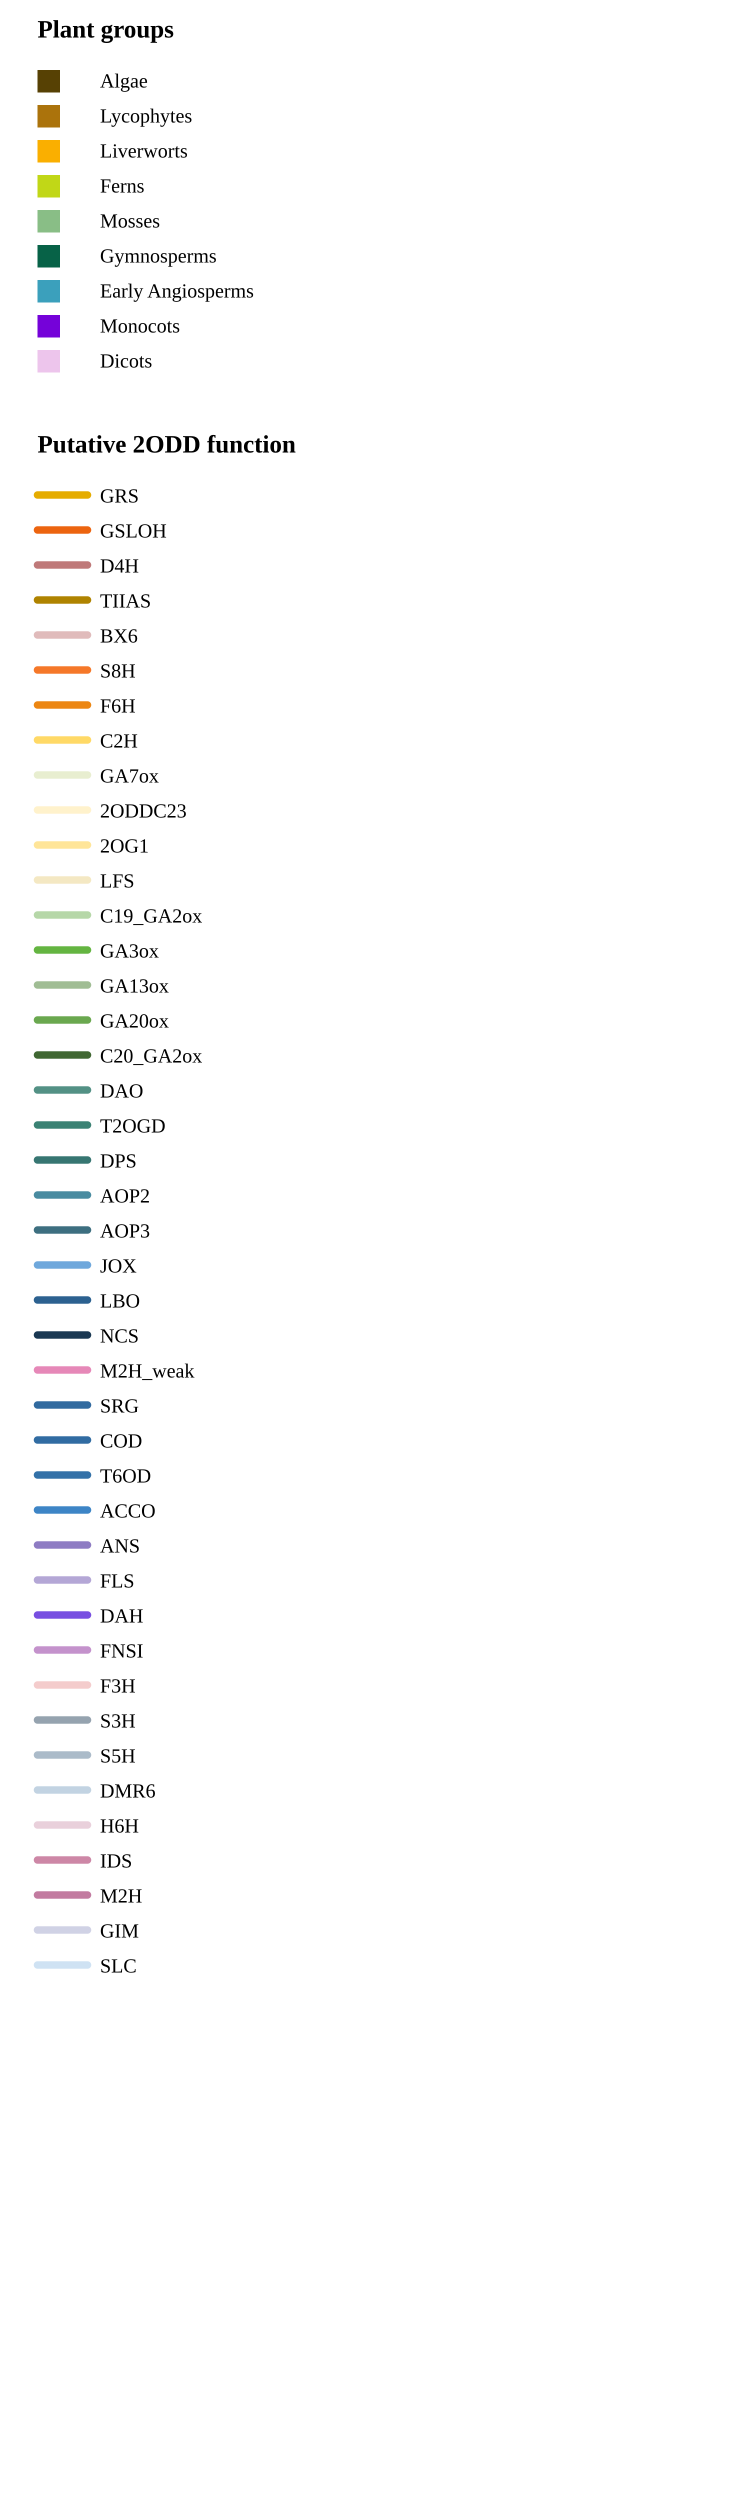
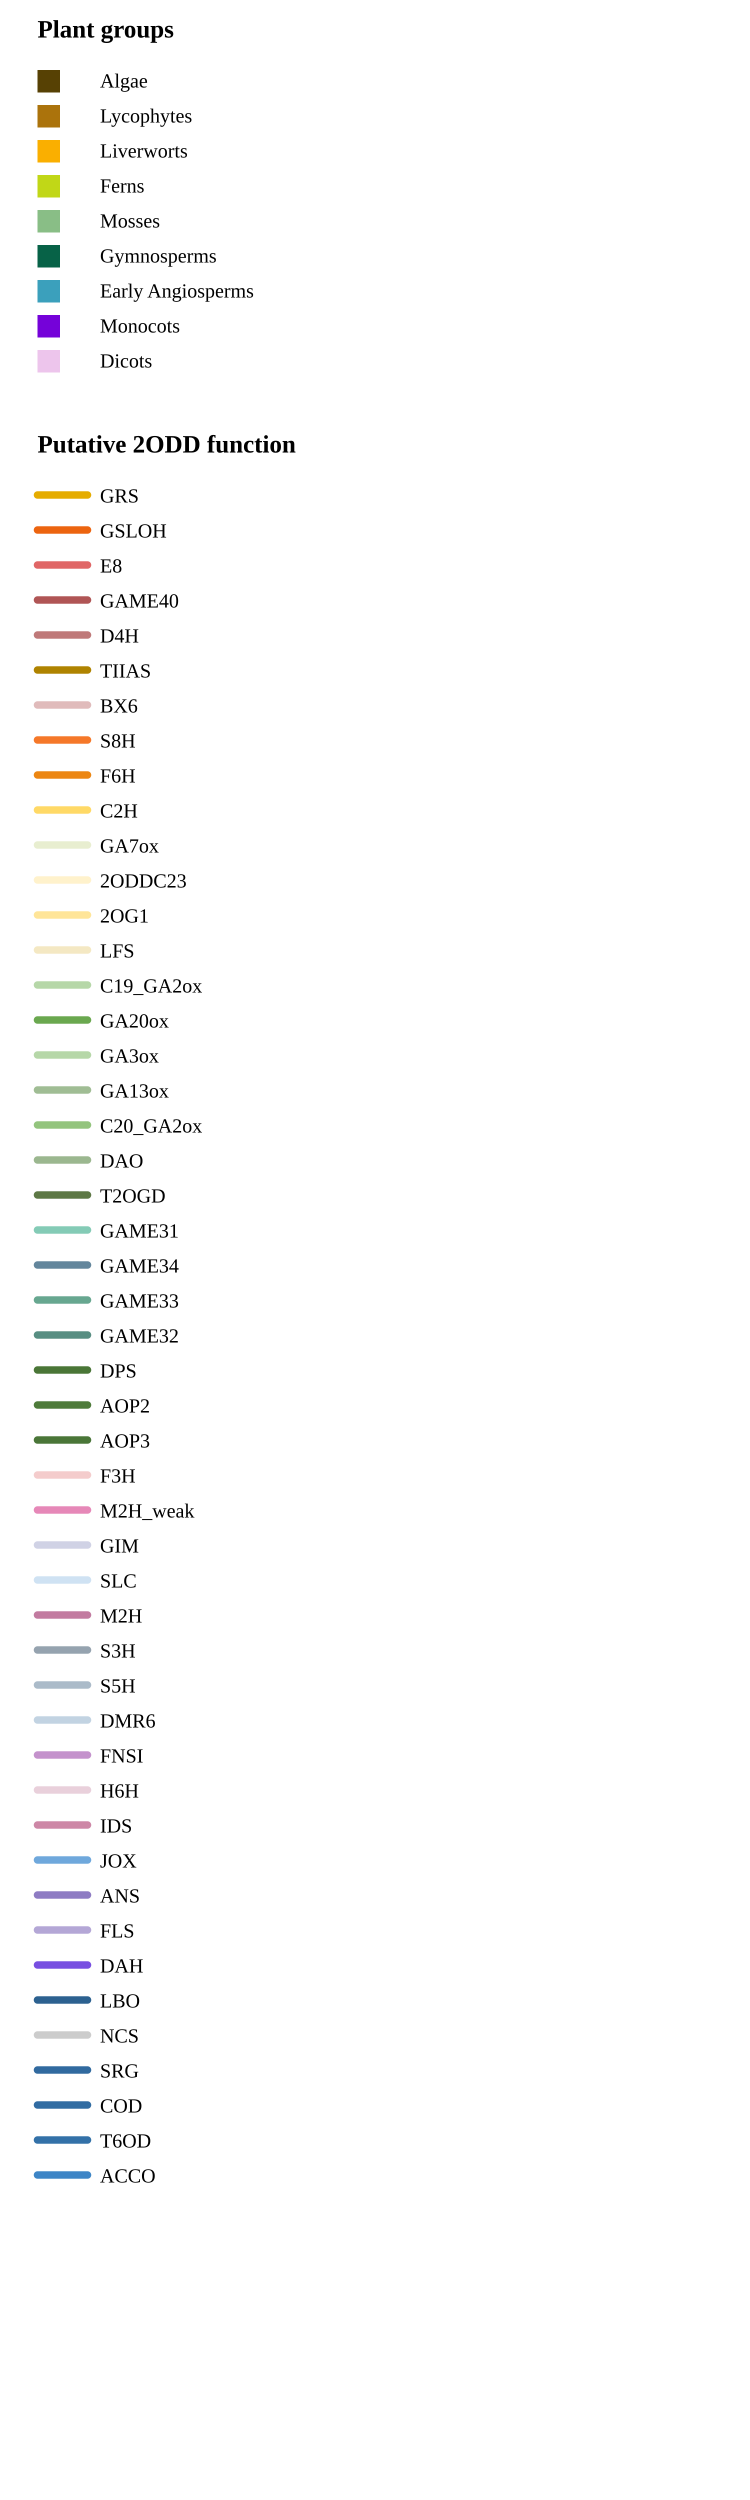
<svg xmlns="http://www.w3.org/2000/svg" baseProfile="full" height="2000px" version="1.1" width="600px">
  <defs />
  <text font-size="20px" font-weight="bold" x="30" y="30">Plant groups</text>
  <rect fill="#574104" height="18" width="18" x="30" y="56" />
  <text font-size="16px" x="80" y="70">Algae</text>
  <rect fill="#ab730c" height="18" width="18" x="30" y="84" />
  <text font-size="16px" x="80" y="98">Lycophytes</text>
  <rect fill="#faaf00" height="18" width="18" x="30" y="112" />
  <text font-size="16px" x="80" y="126">Liverworts</text>
  <rect fill="#c1d717" height="18" width="18" x="30" y="140" />
  <text font-size="16px" x="80" y="154">Ferns</text>
  <rect fill="#89be86" height="18" width="18" x="30" y="168" />
  <text font-size="16px" x="80" y="182">Mosses</text>
  <rect fill="#076247" height="18" width="18" x="30" y="196" />
  <text font-size="16px" x="80" y="210">Gymnosperms</text>
  <rect fill="#3BA0BC" height="18" width="18" x="30" y="224" />
  <text font-size="16px" x="80" y="238">Early Angiosperms</text>
  <rect fill="#7502d9" height="18" width="18" x="30" y="252" />
  <text font-size="16px" x="80" y="266">Monocots</text>
  <rect fill="#edc5ec" height="18" width="18" x="30" y="280" />
  <text font-size="16px" x="80" y="294">Dicots</text>
  <text font-size="20px" font-weight="bold" x="30" y="362">Putative 2ODD function</text>
  <line stroke="#e5ac00" stroke-linecap="round" stroke-width="6" x1="30" x2="70" y1="396" y2="396" />
  <text font-size="16px" x="80" y="402">GRS</text>
  <line stroke="#ec640f" stroke-linecap="round" stroke-width="6" x1="30" x2="70" y1="424" y2="424" />
  <text font-size="16px" x="80" y="430">GSLOH</text>
-   <line stroke="#bf7979" stroke-linecap="round" stroke-width="6" x1="30" x2="70" y1="452" y2="452" />
-   <text font-size="16px" x="80" y="458">D4H</text>
-   <line stroke="#af8300" stroke-linecap="round" stroke-width="6" x1="30" x2="70" y1="480" y2="480" />
-   <text font-size="16px" x="80" y="486">TIIAS</text>
-   <line stroke="#e0bbbb" stroke-linecap="round" stroke-width="6" x1="30" x2="70" y1="508" y2="508" />
-   <text font-size="16px" x="80" y="514">BX6</text>
-   <line stroke="#f57829" stroke-linecap="round" stroke-width="6" x1="30" x2="70" y1="536" y2="536" />
-   <text font-size="16px" x="80" y="542">S8H</text>
-   <line stroke="#ec8612" stroke-linecap="round" stroke-width="6" x1="30" x2="70" y1="564" y2="564" />
-   <text font-size="16px" x="80" y="570">F6H</text>
-   <line stroke="#ffd966" stroke-linecap="round" stroke-width="6" x1="30" x2="70" y1="592" y2="592" />
-   <text font-size="16px" x="80" y="598">C2H</text>
-   <line stroke="#e8eed0" stroke-linecap="round" stroke-width="6" x1="30" x2="70" y1="620" y2="620" />
-   <text font-size="16px" x="80" y="626">GA7ox</text>
-   <line stroke="#fff2cc" stroke-linecap="round" stroke-width="6" x1="30" x2="70" y1="648" y2="648" />
-   <text font-size="16px" x="80" y="654">2ODDC23</text>
-   <line stroke="#ffe599" stroke-linecap="round" stroke-width="6" x1="30" x2="70" y1="676" y2="676" />
-   <text font-size="16px" x="80" y="682">2OG1</text>
-   <line stroke="#f4e8c3" stroke-linecap="round" stroke-width="6" x1="30" x2="70" y1="704" y2="704" />
-   <text font-size="16px" x="80" y="710">LFS</text>
-   <line stroke="#b6d7a8" stroke-linecap="round" stroke-width="6" x1="30" x2="70" y1="732" y2="732" />
-   <text font-size="16px" x="80" y="738">C19_GA2ox</text>
-   <line stroke="#64b541" stroke-linecap="round" stroke-width="6" x1="30" x2="70" y1="760" y2="760" />
-   <text font-size="16px" x="80" y="766">GA3ox</text>
-   <line stroke="#a0bd94" stroke-linecap="round" stroke-width="6" x1="30" x2="70" y1="788" y2="788" />
-   <text font-size="16px" x="80" y="794">GA13ox</text>
+   <line stroke="#e06666" stroke-linecap="round" stroke-width="6" x1="30" x2="70" y1="452" y2="452" />
+   <text font-size="16px" x="80" y="458">E8</text>
+   <line stroke="#b05555" stroke-linecap="round" stroke-width="6" x1="30" x2="70" y1="480" y2="480" />
+   <text font-size="16px" x="80" y="486">GAME40</text>
+   <line stroke="#bf7979" stroke-linecap="round" stroke-width="6" x1="30" x2="70" y1="508" y2="508" />
+   <text font-size="16px" x="80" y="514">D4H</text>
+   <line stroke="#af8300" stroke-linecap="round" stroke-width="6" x1="30" x2="70" y1="536" y2="536" />
+   <text font-size="16px" x="80" y="542">TIIAS</text>
+   <line stroke="#e0bbbb" stroke-linecap="round" stroke-width="6" x1="30" x2="70" y1="564" y2="564" />
+   <text font-size="16px" x="80" y="570">BX6</text>
+   <line stroke="#f57829" stroke-linecap="round" stroke-width="6" x1="30" x2="70" y1="592" y2="592" />
+   <text font-size="16px" x="80" y="598">S8H</text>
+   <line stroke="#ec8612" stroke-linecap="round" stroke-width="6" x1="30" x2="70" y1="620" y2="620" />
+   <text font-size="16px" x="80" y="626">F6H</text>
+   <line stroke="#ffd966" stroke-linecap="round" stroke-width="6" x1="30" x2="70" y1="648" y2="648" />
+   <text font-size="16px" x="80" y="654">C2H</text>
+   <line stroke="#e8eed0" stroke-linecap="round" stroke-width="6" x1="30" x2="70" y1="676" y2="676" />
+   <text font-size="16px" x="80" y="682">GA7ox</text>
+   <line stroke="#fff2cc" stroke-linecap="round" stroke-width="6" x1="30" x2="70" y1="704" y2="704" />
+   <text font-size="16px" x="80" y="710">2ODDC23</text>
+   <line stroke="#ffe599" stroke-linecap="round" stroke-width="6" x1="30" x2="70" y1="732" y2="732" />
+   <text font-size="16px" x="80" y="738">2OG1</text>
+   <line stroke="#f4e8c3" stroke-linecap="round" stroke-width="6" x1="30" x2="70" y1="760" y2="760" />
+   <text font-size="16px" x="80" y="766">LFS</text>
+   <line stroke="#b6d7a8" stroke-linecap="round" stroke-width="6" x1="30" x2="70" y1="788" y2="788" />
+   <text font-size="16px" x="80" y="794">C19_GA2ox</text>
  <line stroke="#6aa84f" stroke-linecap="round" stroke-width="6" x1="30" x2="70" y1="816" y2="816" />
  <text font-size="16px" x="80" y="822">GA20ox</text>
-   <line stroke="#406732" stroke-linecap="round" stroke-width="6" x1="30" x2="70" y1="844" y2="844" />
-   <text font-size="16px" x="80" y="850">C20_GA2ox</text>
-   <line stroke="#539185" stroke-linecap="round" stroke-width="6" x1="30" x2="70" y1="872" y2="872" />
-   <text font-size="16px" x="80" y="878">DAO</text>
-   <line stroke="#3B8274" stroke-linecap="round" stroke-width="6" x1="30" x2="70" y1="900" y2="900" />
-   <text font-size="16px" x="80" y="906">T2OGD</text>
-   <line stroke="#377672" stroke-linecap="round" stroke-width="6" x1="30" x2="70" y1="928" y2="928" />
-   <text font-size="16px" x="80" y="934">DPS</text>
-   <line stroke="#498BA0" stroke-linecap="round" stroke-width="6" x1="30" x2="70" y1="956" y2="956" />
-   <text font-size="16px" x="80" y="962">AOP2</text>
-   <line stroke="#3D6F80" stroke-linecap="round" stroke-width="6" x1="30" x2="70" y1="984" y2="984" />
-   <text font-size="16px" x="80" y="990">AOP3</text>
-   <line stroke="#6fa8dc" stroke-linecap="round" stroke-width="6" x1="30" x2="70" y1="1012" y2="1012" />
-   <text font-size="16px" x="80" y="1018">JOX</text>
-   <line stroke="#2c6190" stroke-linecap="round" stroke-width="6" x1="30" x2="70" y1="1040" y2="1040" />
-   <text font-size="16px" x="80" y="1046">LBO</text>
-   <line stroke="#1a3852" stroke-linecap="round" stroke-width="6" x1="30" x2="70" y1="1068" y2="1068" />
-   <text font-size="16px" x="80" y="1074">NCS</text>
-   <line stroke="#e688b8" stroke-linecap="round" stroke-width="6" x1="30" x2="70" y1="1096" y2="1096" />
-   <text font-size="16px" x="80" y="1102">M2H_weak</text>
-   <line stroke="#316a9f" stroke-linecap="round" stroke-width="6" x1="30" x2="70" y1="1124" y2="1124" />
-   <text font-size="16px" x="80" y="1130">SRG</text>
-   <line stroke="#316ca2" stroke-linecap="round" stroke-width="6" x1="30" x2="70" y1="1152" y2="1152" />
-   <text font-size="16px" x="80" y="1158">COD</text>
-   <line stroke="#3371a8" stroke-linecap="round" stroke-width="6" x1="30" x2="70" y1="1180" y2="1180" />
-   <text font-size="16px" x="80" y="1186">T6OD</text>
-   <line stroke="#3d85c6" stroke-linecap="round" stroke-width="6" x1="30" x2="70" y1="1208" y2="1208" />
-   <text font-size="16px" x="80" y="1214">ACCO</text>
-   <line stroke="#8e7cc3" stroke-linecap="round" stroke-width="6" x1="30" x2="70" y1="1236" y2="1236" />
-   <text font-size="16px" x="80" y="1242">ANS</text>
-   <line stroke="#b4a7d6" stroke-linecap="round" stroke-width="6" x1="30" x2="70" y1="1264" y2="1264" />
-   <text font-size="16px" x="80" y="1270">FLS</text>
-   <line stroke="#784fe1" stroke-linecap="round" stroke-width="6" x1="30" x2="70" y1="1292" y2="1292" />
-   <text font-size="16px" x="80" y="1298">DAH</text>
-   <line stroke="#c492cc" stroke-linecap="round" stroke-width="6" x1="30" x2="70" y1="1320" y2="1320" />
-   <text font-size="16px" x="80" y="1326">FNSI</text>
-   <line stroke="#f4cccc" stroke-linecap="round" stroke-width="6" x1="30" x2="70" y1="1348" y2="1348" />
-   <text font-size="16px" x="80" y="1354">F3H</text>
-   <line stroke="#95a3af" stroke-linecap="round" stroke-width="6" x1="30" x2="70" y1="1376" y2="1376" />
-   <text font-size="16px" x="80" y="1382">S3H</text>
-   <line stroke="#abbbc9" stroke-linecap="round" stroke-width="6" x1="30" x2="70" y1="1404" y2="1404" />
-   <text font-size="16px" x="80" y="1410">S5H</text>
-   <line stroke="#c2d3e2" stroke-linecap="round" stroke-width="6" x1="30" x2="70" y1="1432" y2="1432" />
-   <text font-size="16px" x="80" y="1438">DMR6</text>
-   <line stroke="#e9d0db" stroke-linecap="round" stroke-width="6" x1="30" x2="70" y1="1460" y2="1460" />
-   <text font-size="16px" x="80" y="1466">H6H</text>
-   <line stroke="#cd87a6" stroke-linecap="round" stroke-width="6" x1="30" x2="70" y1="1488" y2="1488" />
-   <text font-size="16px" x="80" y="1494">IDS</text>
-   <line stroke="#c27ba0" stroke-linecap="round" stroke-width="6" x1="30" x2="70" y1="1516" y2="1516" />
-   <text font-size="16px" x="80" y="1522">M2H</text>
-   <line stroke="#d0d2e5" stroke-linecap="round" stroke-width="6" x1="30" x2="70" y1="1544" y2="1544" />
-   <text font-size="16px" x="80" y="1550">GIM</text>
-   <line stroke="#cfe2f3" stroke-linecap="round" stroke-width="6" x1="30" x2="70" y1="1572" y2="1572" />
-   <text font-size="16px" x="80" y="1578">SLC</text>
+   <line stroke="#b6d7a8" stroke-linecap="round" stroke-width="6" x1="30" x2="70" y1="844" y2="844" />
+   <text font-size="16px" x="80" y="850">GA3ox</text>
+   <line stroke="#a0bd94" stroke-linecap="round" stroke-width="6" x1="30" x2="70" y1="872" y2="872" />
+   <text font-size="16px" x="80" y="878">GA13ox</text>
+   <line stroke="#93c47d" stroke-linecap="round" stroke-width="6" x1="30" x2="70" y1="900" y2="900" />
+   <text font-size="16px" x="80" y="906">C20_GA2ox</text>
+   <line stroke="#9bb78f" stroke-linecap="round" stroke-width="6" x1="30" x2="70" y1="928" y2="928" />
+   <text font-size="16px" x="80" y="934">DAO</text>
+   <line stroke="#5D7845" stroke-linecap="round" stroke-width="6" x1="30" x2="70" y1="956" y2="956" />
+   <text font-size="16px" x="80" y="962">T2OGD</text>
+   <line stroke="#84cbb6" stroke-linecap="round" stroke-width="6" x1="30" x2="70" y1="984" y2="984" />
+   <text font-size="16px" x="80" y="990">GAME31</text>
+   <line stroke="#63869c" stroke-linecap="round" stroke-width="6" x1="30" x2="70" y1="1012" y2="1012" />
+   <text font-size="16px" x="80" y="1018">GAME34</text>
+   <line stroke="#67a790" stroke-linecap="round" stroke-width="6" x1="30" x2="70" y1="1040" y2="1040" />
+   <text font-size="16px" x="80" y="1046">GAME33</text>
+   <line stroke="#588e82" stroke-linecap="round" stroke-width="6" x1="30" x2="70" y1="1068" y2="1068" />
+   <text font-size="16px" x="80" y="1074">GAME32</text>
+   <line stroke="#4a7637" stroke-linecap="round" stroke-width="6" x1="30" x2="70" y1="1096" y2="1096" />
+   <text font-size="16px" x="80" y="1102">DPS</text>
+   <line stroke="#4e7b3a" stroke-linecap="round" stroke-width="6" x1="30" x2="70" y1="1124" y2="1124" />
+   <text font-size="16px" x="80" y="1130">AOP2</text>
+   <line stroke="#4a7638" stroke-linecap="round" stroke-width="6" x1="30" x2="70" y1="1152" y2="1152" />
+   <text font-size="16px" x="80" y="1158">AOP3</text>
+   <line stroke="#f4cccc" stroke-linecap="round" stroke-width="6" x1="30" x2="70" y1="1180" y2="1180" />
+   <text font-size="16px" x="80" y="1186">F3H</text>
+   <line stroke="#e688b8" stroke-linecap="round" stroke-width="6" x1="30" x2="70" y1="1208" y2="1208" />
+   <text font-size="16px" x="80" y="1214">M2H_weak</text>
+   <line stroke="#d0d2e5" stroke-linecap="round" stroke-width="6" x1="30" x2="70" y1="1236" y2="1236" />
+   <text font-size="16px" x="80" y="1242">GIM</text>
+   <line stroke="#cfe2f3" stroke-linecap="round" stroke-width="6" x1="30" x2="70" y1="1264" y2="1264" />
+   <text font-size="16px" x="80" y="1270">SLC</text>
+   <line stroke="#c27ba0" stroke-linecap="round" stroke-width="6" x1="30" x2="70" y1="1292" y2="1292" />
+   <text font-size="16px" x="80" y="1298">M2H</text>
+   <line stroke="#95a3af" stroke-linecap="round" stroke-width="6" x1="30" x2="70" y1="1320" y2="1320" />
+   <text font-size="16px" x="80" y="1326">S3H</text>
+   <line stroke="#abbbc9" stroke-linecap="round" stroke-width="6" x1="30" x2="70" y1="1348" y2="1348" />
+   <text font-size="16px" x="80" y="1354">S5H</text>
+   <line stroke="#c2d3e2" stroke-linecap="round" stroke-width="6" x1="30" x2="70" y1="1376" y2="1376" />
+   <text font-size="16px" x="80" y="1382">DMR6</text>
+   <line stroke="#c492cc" stroke-linecap="round" stroke-width="6" x1="30" x2="70" y1="1404" y2="1404" />
+   <text font-size="16px" x="80" y="1410">FNSI</text>
+   <line stroke="#e9d0db" stroke-linecap="round" stroke-width="6" x1="30" x2="70" y1="1432" y2="1432" />
+   <text font-size="16px" x="80" y="1438">H6H</text>
+   <line stroke="#cd87a6" stroke-linecap="round" stroke-width="6" x1="30" x2="70" y1="1460" y2="1460" />
+   <text font-size="16px" x="80" y="1466">IDS</text>
+   <line stroke="#6fa8dc" stroke-linecap="round" stroke-width="6" x1="30" x2="70" y1="1488" y2="1488" />
+   <text font-size="16px" x="80" y="1494">JOX</text>
+   <line stroke="#8e7cc3" stroke-linecap="round" stroke-width="6" x1="30" x2="70" y1="1516" y2="1516" />
+   <text font-size="16px" x="80" y="1522">ANS</text>
+   <line stroke="#b4a7d6" stroke-linecap="round" stroke-width="6" x1="30" x2="70" y1="1544" y2="1544" />
+   <text font-size="16px" x="80" y="1550">FLS</text>
+   <line stroke="#784fe1" stroke-linecap="round" stroke-width="6" x1="30" x2="70" y1="1572" y2="1572" />
+   <text font-size="16px" x="80" y="1578">DAH</text>
+   <line stroke="#2c6190" stroke-linecap="round" stroke-width="6" x1="30" x2="70" y1="1600" y2="1600" />
+   <text font-size="16px" x="80" y="1606">LBO</text>
+   <line stroke="#cccccc" stroke-linecap="round" stroke-width="6" x1="30" x2="70" y1="1628" y2="1628" />
+   <text font-size="16px" x="80" y="1634">NCS</text>
+   <line stroke="#316a9f" stroke-linecap="round" stroke-width="6" x1="30" x2="70" y1="1656" y2="1656" />
+   <text font-size="16px" x="80" y="1662">SRG</text>
+   <line stroke="#316ca2" stroke-linecap="round" stroke-width="6" x1="30" x2="70" y1="1684" y2="1684" />
+   <text font-size="16px" x="80" y="1690">COD</text>
+   <line stroke="#3371a8" stroke-linecap="round" stroke-width="6" x1="30" x2="70" y1="1712" y2="1712" />
+   <text font-size="16px" x="80" y="1718">T6OD</text>
+   <line stroke="#3d85c6" stroke-linecap="round" stroke-width="6" x1="30" x2="70" y1="1740" y2="1740" />
+   <text font-size="16px" x="80" y="1746">ACCO</text>
</svg>
